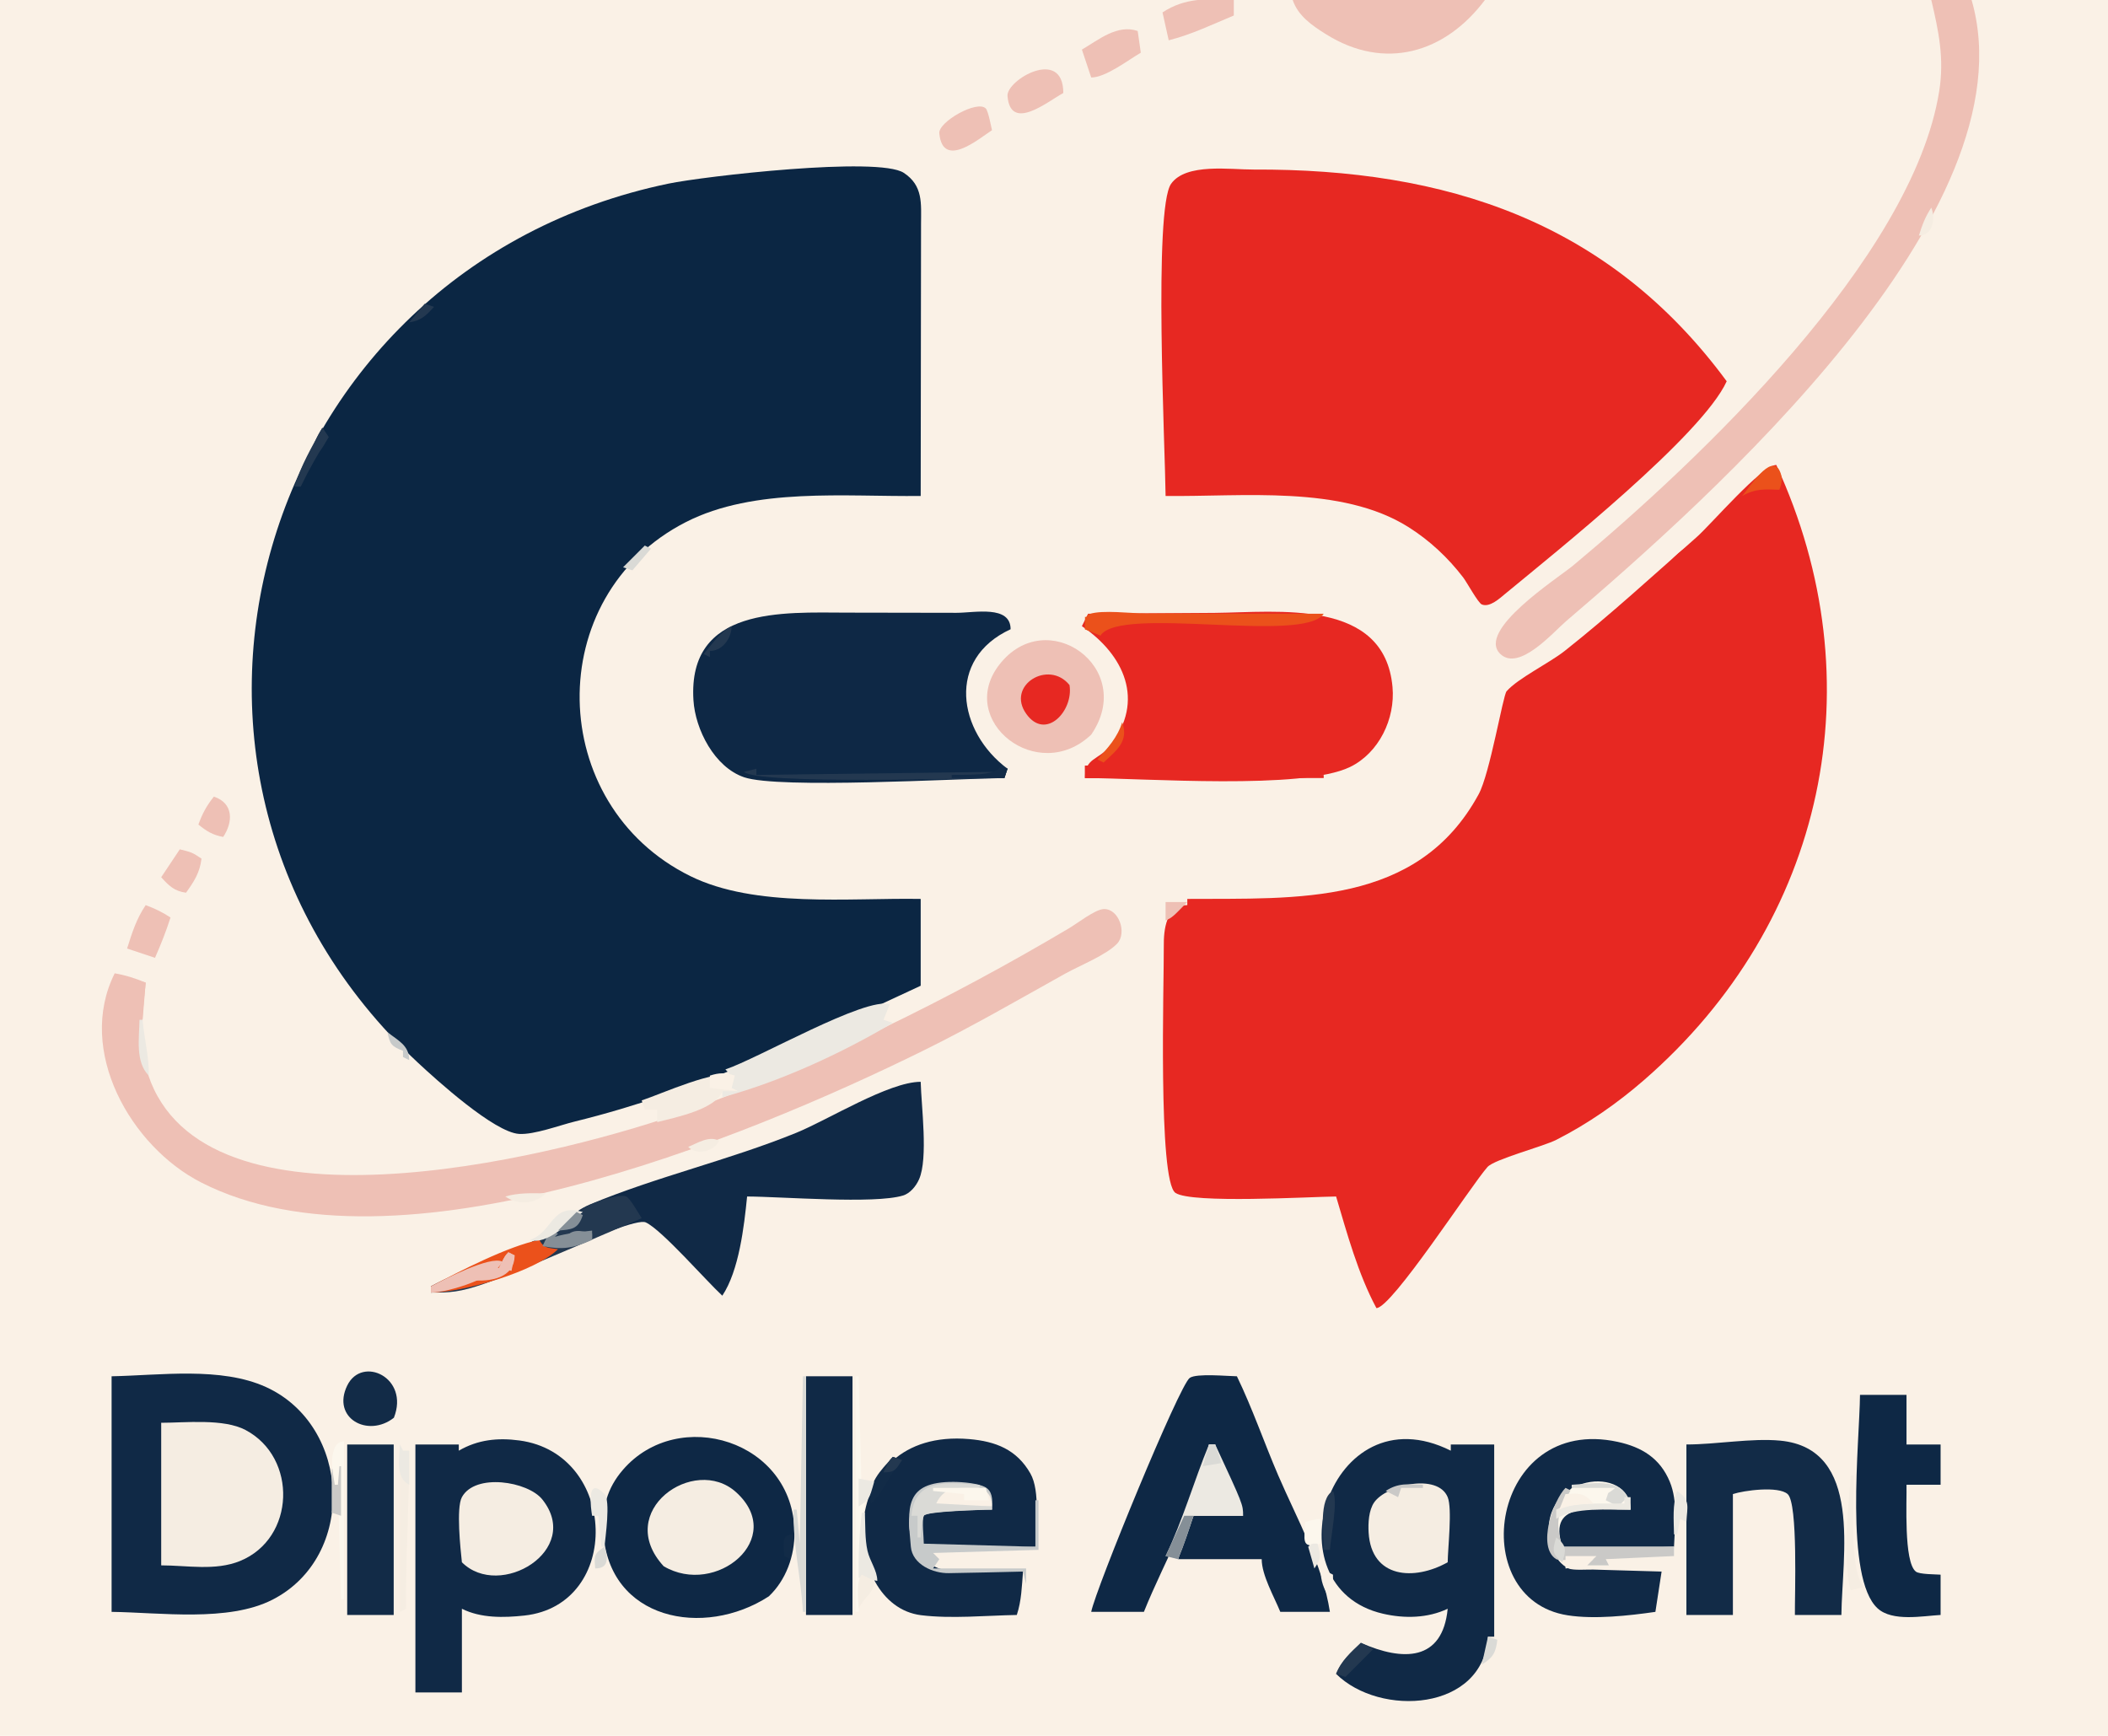
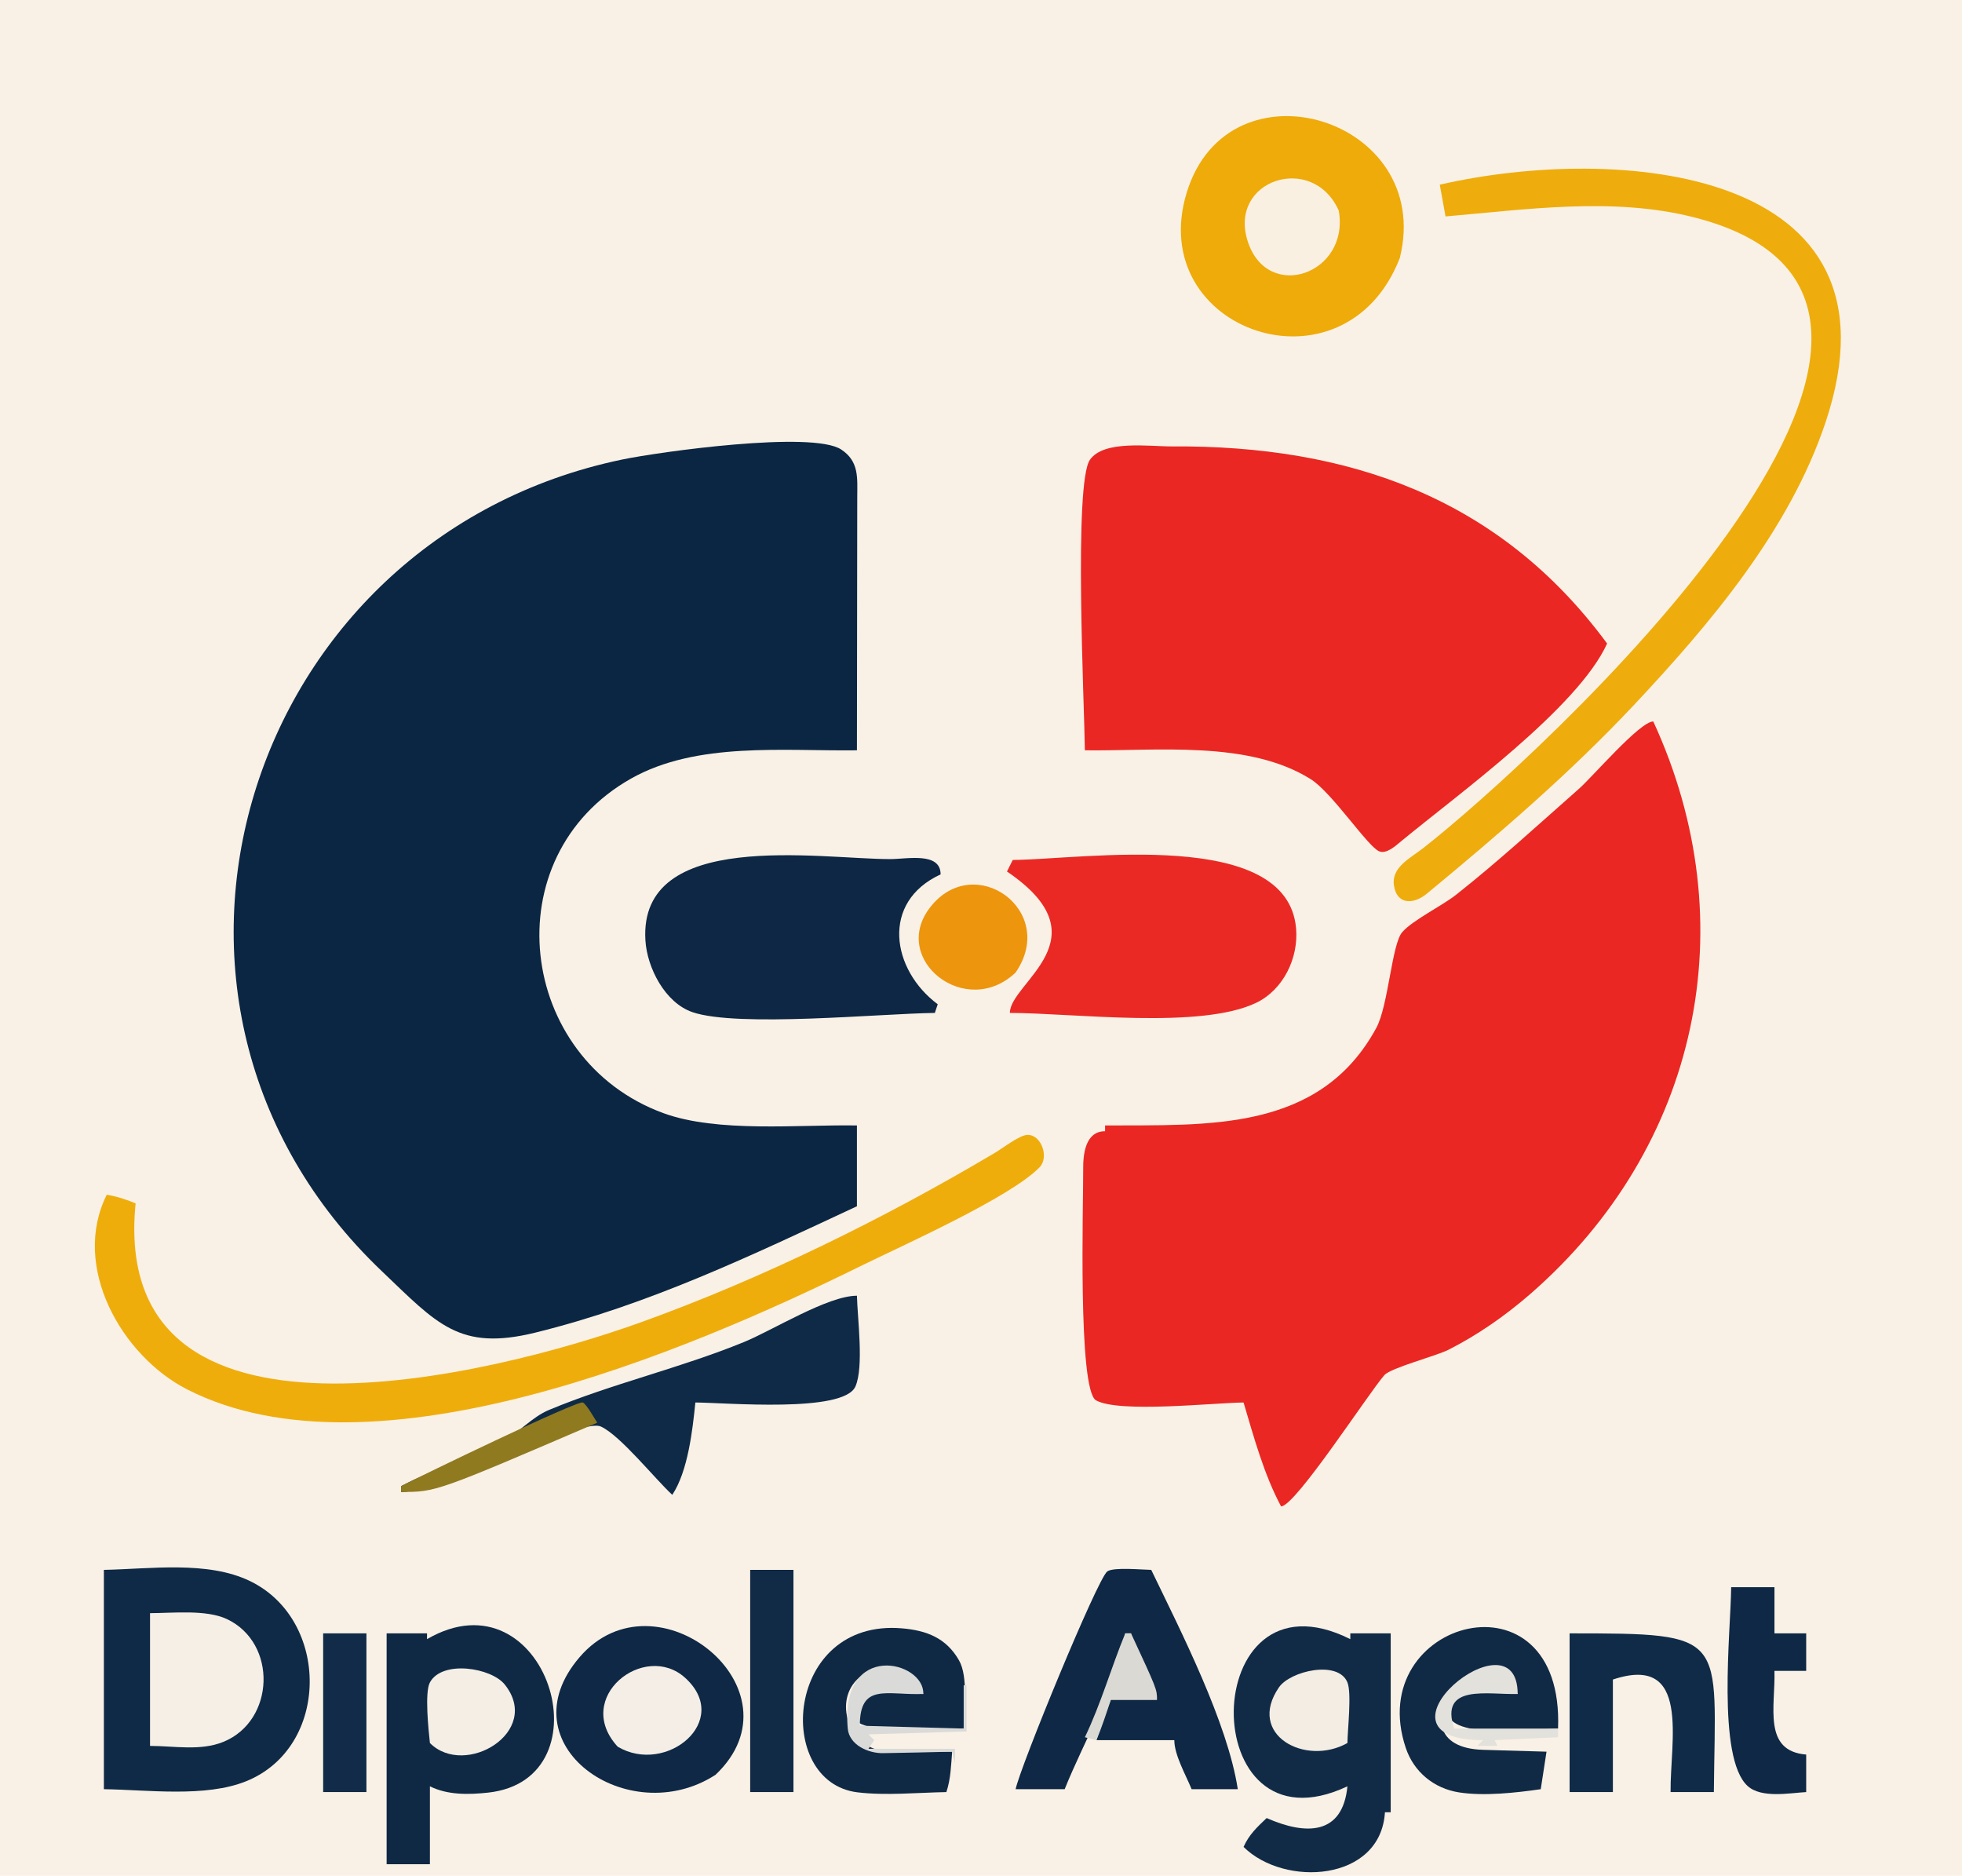
- <svg xmlns="http://www.w3.org/2000/svg" version="1.1" width="680" height="560">
-   <path d="M0,560C0,373.33,0,186.67,0,0C226.67,0,453.33,0,680,0c0,186.67,0,373.33,0,560c-226.67,0-453.33,0-680,0Z" fill="#FAF1E6" />
-   <path d="M297,160c-24.29,.31-53.57-2.88-75.73,8.42c-46.72,23.84-45.18,91.25,1.42,114.22c20.97,10.34,51.19,6.96,74.31,7.36c0,9.33,0,18.67,0,28c-36.69,17.1-72.02,34.09-111.53,43.8c-4.94,1.21-13.16,4.32-18.05,4.01c-8-.52-26.66-17.43-32.7-23.07C34.6,249.35,82.56,86.91,215.63,59.24c11.4-2.37,67.71-8.86,75.91-3.48c6.27,4.12,5.59,9.89,5.57,16.48c-.05,29.26-.06,58.51-.11,87.76Z" fill="#0B2643" />
-   <path d="M376,160c-.14-15.03-3.93-92.64,1.77-100.7c4.81-6.79,19.09-4.56,26.65-4.6C466.32,54.44,518.91,71.3,557,123c-7.92,17.42-54.92,54.91-71.37,68.5c-1.75,1.44-5.06,4.58-7.63,3.5c-1.2-.5-4.84-7.18-5.96-8.65c-4.89-6.41-10.87-12-17.69-16.3C432.71,156.4,400.76,160.32,376,160Zm7,132c0-.66,0-1.32,0-2c35.24-.24,74.3,2.49,94-33.79c3.63-6.68,7.82-31.86,9-33.21c3.66-4.18,13.79-9.09,18.77-13.03c14.79-11.7,28.45-24.28,42.56-36.71C551.91,169.23,568.37,150,573,150c32.27,69.93,15.95,147.41-42.58,198.36c-8.63,7.51-18.16,14.17-28.37,19.35c-4.3,2.19-20.01,6.27-22.23,8.79C474.41,382.61,448.95,422,444,422c-5.91-11.02-9.45-24.04-13-36c-8.47,.09-46.62,2.36-51.82-1.16c-5.7-3.87-3.67-68.58-3.76-79.7c-.05-5.07,.69-13.14,7.58-13.14Z" fill="#E72822" />
-   <path d="M36,520c0-25.33,0-50.67,0-76c15.66-.3,35.25-3.15,49.8,3.47c27.52,12.54,29.36,54.67,2.08,68.61C73.63,523.36,51.69,520.2,36,520Z" fill="#102946" />
-   <path d="M325,248c-.33,.99-.66,1.98-1,3c-15.77,.21-72.73,3.55-83.94-.24c-9.58-3.24-15.79-15.42-16.37-24.9c-1.86-30.26,28.84-28.27,49.56-28.22c11.76,.03,23.52,.06,35.29,.06c5.83,0,17.46-2.58,17.46,5.3c-20.84,9.59-17.04,33.04-1,45Z" fill="#0E2845" />
-   <path d="M350,251c0-6.66,4.33-5.64,8.07-10.39c11.46-14.56,4.46-29.44-9.07-38.61c.66-1.32,1.32-2.64,2-4c13.61-.13,27.22-.16,40.84-.28c20.27-.19,54.8-4.79,57.36,23.93c.92,10.27-4.39,21.26-13.71,25.79c-15.39,7.47-66.18,3.6-85.49,3.56Z" fill="#E72822" />
-   <path d="M47,317c-1.18,11.92-2.7,23.15,2.65,34.37c23.44,49.14,133.77,20.78,172.55,6.81c42.03-15.14,84.33-35.96,122.72-58.76c2.56-1.51,8.36-6.06,11.15-6.15c4.86-.16,7.58,7.72,4.28,11.17c-3.53,3.68-12,7.03-16.66,9.62c-15.18,8.46-30.15,17.14-45.75,24.83c-58.39,28.79-170.27,74.62-233.04,42.59C42.24,369.92,24.51,338.99,37,314c3.57,.61,6.66,1.62,10,3Z" fill="#EEC0B5" />
-   <path d="M148,468c6.15-3.57,12.57-4.23,19.57-3.29c31.83,4.29,33.17,53.05,1.58,56.48c-6.65,.72-14.01,.88-20.15-2.19c0,9,0,18,0,27c-5,0-10,0-15,0c0-26.67,0-53.33,0-80c4.67,0,9.33,0,14,0c0,.66,0,1.32,0,2Zm319,51c-6.46,3.05-13.89,3.2-20.79,1.62C408.87,512.07,428.69,448.35,468,468c0-.66,0-1.32,0-2c4.67,0,9.33,0,14,0c0,20.67,0,41.33,0,62c-.66,0-1.32,0-2,0c-1.48,24.11-34.89,26.02-49,12c1.92-4.29,4.62-6.77,8-10c13.6,6,26.33,6,28-11Z" fill="#102946" />
-   <path d="M623,0c4.33,0,8.67,0,13,0c19.76,68.37-84.74,161.04-130.88,200.46C501.1,203.9,490.04,216.71,484,211c-7.97-7.54,18.52-24.46,23.47-28.57C548.03,148.67,616.99,83.31,625.55,29.4C627.22,18.93,625.4,10.16,623,0Z" fill="#EEC0B5" />
-   <path d="M248,515c-20.93,13.58-51.74,7.67-53.39-20.82c-.45-7.69,1.22-14.08,6.32-19.99c17.87-20.75,55.07-9.5,55.35,20.1c.08,7.6-2.69,15.42-8.28,20.71Z" fill="#0E2845" />
-   <path d="M233,418c-5.34-4.94-19.47-21.21-24.68-23.64C203.33,392.03,153.72,417,139,417c0-.66,0-1.32,0-2c11.38-6.01,23.94-9.8,35.39-15.76c5.77-3,9.92-8.17,15.91-10.67c21.35-8.92,44.84-14.28,66.56-23.12C267.15,361.26,286.73,349,297,349c.18,7.79,2.46,24.69-.53,31.46c-.97,2.19-2.86,4.53-5.19,5.23c-9.24,2.81-39.07,.35-50.28,.31c-.96,9.61-2.59,23.89-8,32Z" fill="#102946" />
-   <path d="M401,489c-3.69-6.97-9-14.87-9-23c-.66,0-1.32,0-2,0c-2.79,17.83-14.27,37.17-21,54c-5.67,0-11.33,0-17,0c1.51-7.55,28.42-73.12,31.79-75.48c2.19-1.54,12.24-.55,15.21-.52c5.06,10.47,8.75,21.31,13.32,31.95C418.41,490.1,426.64,504.66,429,520c-5.33,0-10.67,0-16,0c-1.99-4.88-6-11.84-6-17c-9,0-18,0-27,0c1.57-4.7,3.16-9.4,5-14c5.33,0,10.67,0,16,0Z" fill="#0E2845" />
-   <path d="M320,487c-.36-1.22-1.24-5.19-2-6c-2.65-2.81-18.3-1.65-20.97,1.02c-7.9,7.92-2.67,24.44,10.02,24.69c7.65,.15,15.3,.25,22.95,.29c-.38,4.76-.48,9.44-2,14c-9.95,.18-21.08,1.28-30.86,.08c-26.35-3.26-28.18-60.54,15.49-56.82c8.53,.73,15.33,3.34,19.75,11.09c3.28,5.76,1.68,16.99,1.62,23.65c-5.63,.03-32.53,1.66-36,0c-1.69-.81-1.19-5.53-1.22-7.05c-.14-7.99,17.25-5.05,23.22-4.95Zm206,0c-2.4-6.5-3.54-7.28-10.38-7.42c-18.33-.38-19.28,21.84-9.62,26.42c1.44,.68,6.19,.3,8,.36c7.33,.23,14.66,.43,22,.64c-.67,4.33-1.33,8.67-2,13c-8.64,1.25-19.69,2.46-28.31,1.11c-33.49-5.22-24.75-64.85,16.18-55.95c7.77,1.69,13.62,5.28,16.76,12.83c2.67,6.4,1.63,14.22,1.37,21.01c-5.49,.08-32.65,1.78-36,0c-.92-.49-2.04-4-2.15-5.07c-1.09-10.83,17.11-7.11,24.15-6.93Z" fill="#102946" />
-   <path d="M544,466c9.71,0,20.95-2.11,30.23-1.24c26.91,2.53,19.94,37.28,19.77,56.24c-5,0-10,0-15,0c-.08-6.07,1.06-35.99-2.34-39c-3.01-2.67-14.12-1.18-17.66,0c0,13,0,26,0,39c-5,0-10,0-15,0c0-18.33,0-36.67,0-55Z" fill="#122B47" />
-   <path d="M52,505c0-15.33,0-30.67,0-46c7.73,0,20.08-1.43,27.2,2.33c16.86,8.91,16.09,34.97-1.77,42.26C69.47,506.84,60.34,505,52,505Z" fill="#F5EDE2" />
-   <path d="M615,479c.14,5.23-.95,24.83,3,28c1.17,.94,6.43,.87,8,1c0,4.33,0,8.67,0,13c-5.71,.31-15.51,2.25-20.31-2.12c-10.77-9.81-5.82-53.97-5.69-68.88c5,0,10,0,15,0c0,5.33,0,10.67,0,16c3.67,0,7.33,0,11,0c0,4.33,0,8.67,0,13c-3.67,0-7.33,0-11,0Z" fill="#0E2845" />
-   <path d="M260,521c0-25.67,0-51.33,0-77c5,0,10,0,15,0c0,25.67,0,51.33,0,77c-5,0-10,0-15,0Z" fill="#102946" />
-   <path d="M352,237c-17.24,16.38-43.56-4.47-29.7-22.49c15.24-19.83,44.5,.94,29.7,22.49Z" fill="#EEC0B5" />
-   <path d="M112,521c0-18.33,0-36.67,0-55c5,0,10,0,15,0c0,18.33,0,36.67,0,55c-5,0-10,0-15,0Z" fill="#122B47" />
-   <path d="M214.09,505.28c-16.25-17.71,9.83-36.1,23.34-23.9c16.46,14.86-6.47,33.87-23.34,23.9Z" fill="#F5EDE2" />
-   <path d="M479,0c-12.86,17.14-32.34,22.91-51.28,11.03C423.29,8.26,418.7,5.1,417,0c20.67,0,41.33,0,62,0Z" fill="#EEC0B5" />
-   <path d="M149,504c-.45-4.25-1.89-17.54,0-21c4.28-7.85,21.25-5.11,25.92,.71C188.05,500.09,161.2,516.2,149,504Zm318,0c-10.77,6.05-24.63,5.23-25.51-9.59c-.18-3,.02-7.15,1.78-9.71c3.89-5.66,20.51-9.57,23.73-1.7c1.52,3.71,.04,16.47,0,21Z" fill="#F5EDE2" />
-   <path d="M288,330c-16.55,9.82-36.37,18.97-55,24c0-.66,0-1.32,0-2c.99-.33,1.98-.66,3-1c0-3.26,.35-3.65-2-6c10.35-3.41,45.26-23.58,53-21c-.66,1.65-1.32,3.3-2,5c.99,.33,1.98,.66,3,1Z" fill="#ECE9E2" />
-   <path d="M207,393c-55.84,24-55.84,24-68,24c0-.66,0-1.32,0-2c11.37-6.01,23.92-9.82,35.37-15.75c5.9-3.05,10.41-8.04,16.52-10.81c2.05-.93,9.05-3.37,11.11-2.44c1.28,.58,4.09,5.64,5,7Z" fill="#233850" />
-   <path d="M331,511c-.16-.66-.16-.66-1-4c-7.96,.24-15.92,.34-23.88,.51c-5.11,.11-11.79-2.8-12.3-8.53c-1.15-12.63-2.08-20.97,13.76-20.91c2.6,.01,8.87,.4,10.91,2.15c1.95,1.68,1.6,4.53,1.51,6.78c-2.74,.11-21.43,.54-22,2c-.65,1.66,0,6.98,0,9c12,.33,24,.67,36,1c0-5,0-10,0-15c.33,0,.66,0,1,0c0,5.33,0,10.67,0,16c-5.67,.17-5.67,.17-34,1c.66,.66,1.32,1.32,2,2c-.66,.99-1.32,1.98-2,3c10,0,20,0,30,0c0,1.65,0,3.3,0,5Z" fill="#C7CACA" />
-   <path d="M514,503c-3.69,0-7.39,0-11.08,0c-2,0-2.87-4.58-3.12-6.35C496.74,475.27,526,472.39,526,487c-10.31,.33-27.22-3.66-22,12c12,0,24,0,36,0c0,.99,0,1.98,0,3c-7.33,.33-14.67,.67-22,1c.33,.66,.66,1.32,1,2c-2.31,0-4.62,0-7,0c.66-.66,1.32-1.32,2-2Z" fill="#FCF7ED" />
-   <path d="M376,502c5.58-11.6,9.09-24.08,14-36c.66,0,1.32,0,2,0c9,19.4,9,19.4,9,23c-5.33,0-10.67,0-16,0c-1.55,4.71-3.08,9.42-5,14c-1.32-.33-2.64-.66-4-1Z" fill="#ECE9E2" />
-   <path d="M127.06,457.38c-8.36,6.58-20.16,.13-15.06-10.38c4.75-9.79,20.19-2.6,15.06,10.38Z" fill="#122B47" />
-   <path d="M238,352c-1.65,0-3.3,0-5,0c-1.95,5.85-15.1,8.49-21,10c0-1.32,0-2.64,0-4c-1.32,0-2.64,0-4,0c-.33-.99-.66-1.98-1-3c6.69-2.21,24.01-10.22,30-8c-.33,1.32-.66,2.64-1,4c.66,.33,1.32,.66,2,1Z" fill="#F5EDE2" />
-   <path d="M345,221c1.38,8.28-7.66,18.1-13.94,9.31c-6.59-9.22,7.22-17.64,13.94-9.31Z" fill="#E72822" />
-   <path d="M377,13c-.66-2.97-1.32-5.94-2-9c7.41-4.84,14.48-4.4,23-4c0,1.65,0,3.3,0,5c-6.9,2.88-13.74,6.18-21,8Z" fill="#EEC0B5" />
-   <path d="M427,198c-6.5,9.75-65.5-2.75-72,7c-.82-.33-.82-.33-5-2c0-1.42-.26-4.33,1.49-4.92c4.12-1.4,13.37-.18,17.94-.18c19.19,.02,38.38,.06,57.57,.1ZM180,403c-7.15,7.15-30.73,14-41,14c0-.66,0-1.32,0-2c9.25-4.89,24.99-13.04,35-15c1.41,2.82,3.1,2.55,6,3Z" fill="#EB511B" />
-   <path d="M349,16c5.42-3.18,11.45-8.26,18-6c.33,2.31,.66,4.62,1,7c-4.17,2.44-11.33,8-16,8c-.99-2.97-1.98-5.94-3-9Zm-6,14c-5.17,2.85-17.01,12.63-18,1c-.44-5.17,18-15.96,18-1Z" fill="#EEC0B5" />
-   <path d="M514,503c-1.82,0-10.97,.64-12,0c-6.35-3.97-.86-19.14,3-23c.66,.33,1.32,.66,2,1c-4.73,5.76-5.35,10.96-3,18c12,0,24,0,36,0c0,.99,0,1.98,0,3c-7.33,.33-14.67,.67-22,1c.33,.66,.66,1.32,1,2c-2.31,0-4.62,0-7,0c.66-.66,1.32-1.32,2-2Z" fill="#CAC9C7" />
-   <path d="M320,42c-4.34,2.84-15.89,12.66-17,1c-.35-3.66,12.23-10.84,15-8c.78,.8,1.7,5.74,2,7ZM41,306c1.59-5.06,3-9.58,6-14c2.97,1.12,5.33,2.22,8,4c-1.42,4.47-3.11,8.71-5,13c-2.97-.99-5.94-1.98-9-3Z" fill="#EEC0B5" />
-   <path d="M129,466c.33,.66,.66,1.32,1,2c.66,0,1.32,0,2,0c.08,17.24-1.23,34.31-1,51c-.33,.17-.33,.17-2,1c0-18,0-36,0-54Z" fill="#F5EDE2" />
-   <path d="M52,283c2-3,4-6,6-9c4,1,4,1,7,3c-.53,4.51-2.37,7.35-5,11c-3.8-.54-5.47-2.2-8-5Z" fill="#EEC0B5" />
-   <path d="M301,480c6.98-.13,19-3.37,19,6c-7,0-14,0-21,0c1.65-1.65,3.3-3.3,5-5c-.99-.33-1.98-.66-3-1Z" fill="#FAF1E6" />
-   <path d="M258,498c.33-18,.67-36,1-54c.33,0,.66,0,1,0c0,25.33,0,50.67,0,76c-.33,0-.66,0-1,0c-.64-11.58-3.25-21.21-3-33c.33,0,.66,0,1,0c.33,3.67,.67,7.33,1,11Z" fill="#DADAD6" />
-   <path d="M279,483c-.67,12.33-1.33,24.67-2,37c-.33,0-.66,0-1,0c0-25.33,0-50.67,0-76c.33,0,.66,0,1,0c.33,13,.67,26,1,39c.33,0,.66,0,1,0Z" fill="#FCF7ED" />
-   <path d="M240,249c1.32-.33,2.64-.66,4-1c0,.66,0,1.32,0,2c26-.33,52-.67,78-1c.33-.66,.66-1.32,1-2c.33,.17,.33,.17,2,1c-.33,.99-.66,1.98-1,3c-10.89,.05-79.85,2.15-84-2Z" fill="#233850" />
-   <path d="M302,485c6,.33,12,.67,18,1c0,.33,0,.66,0,1c-2.87,.11-21.15,.35-22,2c-.72,1.41-.78,5.3-1,7c-.33,0-.66,0-1,0c0-2.31,0-4.62,0-7c-.66,0-1.32,0-2,0c1.1-12.78,12.75-10.49,22-10c0,.33,0,.66,0,1c-6.41,.2-10.9-1.21-14,5Z" fill="#DADAD6" />
-   <path d="M64,266c1.25-3.46,2.68-6.15,5-9c6.36,2.12,6.23,8.15,3,13c-3.36-.6-5.38-1.85-8-4Z" fill="#EEC0B5" />
-   <path d="M350,251c0-1.32,0-2.64,0-4c.66,0,1.32,0,2,0c0,.66,0,1.32,0,2c25,.33,50,.67,75,1c0,.33,0,.66,0,1c-25.67,0-51.33,0-77,0Z" fill="#E72822" />
-   <path d="M111,516c-.33,0-.66,0-1,0c-.17-6.17-.17-6.17-1-37c-.33,0-.66,0-1,0c-.51-2.83-2.57-14,3-14c0,17,0,34,0,51Z" fill="#FCF7ED" />
-   <path d="M139,417c0-.66,0-1.32,0-2c4.37-2.31,19.14-9.93,23-8c-1.65,4.96-17.3,10-23,10Z" fill="#EEC0B5" />
-   <path d="M601,512c-.66,.17-.66,.17-4,1c-2.75-11.79-.76-25.01,0-37c.33,0,.66,0,1,0c.19,9.07-1.72,28.55,3,36Z" fill="#F5EDE2" />
-   <path d="M562,160c2.27-2.68,9.25-13.74,12.03-8.22c1.12,2.24,.78,3.96-.03,6.22c-4.74-.16-7.73-.44-12,2Z" fill="#EB511B" />
-   <path d="M179,399c3.91-1.14,7.97-1.53,12-2c0,.99,0,1.98,0,3c-6.02,2.69-9.53,3.27-16,2c1.88-3.87,1.88-3.87,3-5c.66,.33,1.32,.66,2,1c-.33,.33-.66,.66-1,1Z" fill="#858F97" />
-   <path d="M443,532c-3,3-6,6-9,9c-.99-.33-1.98-.66-3-1c1.65-4.29,4.74-6.88,8-10c1.32,.66,2.64,1.32,4,2Z" fill="#233850" />
-   <path d="M385,489c-1.54,4.72-3.08,9.42-5,14c-1.32-.33-2.64-.66-4-1c2-4.33,4-8.67,6-13c.99,0,1.98,0,3,0Z" fill="#858F97" />
-   <path d="M195,499c-.33,0-.66,0-1,0c-.33-3.33-.67-6.67-1-10c-.66,0-1.32,0-2,0c-.33-2.04-2.07-13.34,4-7c2.02,2.11,.26,14.02,0,17Zm88,11c-1.98-.33-3.96-.66-6-1c-.12-7.08,.15-13.97,1-21c.33,0,.66,0,1,0c.16,3.95-.02,8.46,.84,12.31c.76,3.39,3.16,6.33,3.16,9.69Z" fill="#ECE9E2" />
-   <path d="M519,481c-4-.33-8-.67-12-1c0-.33,0-.66,0-1c6.29-.28,14.71-2.41,18,4c-.99,.99-1.98,1.98-3,3c-1.32-.66-2.64-1.32-4-2c.33-.99,.66-1.98,1-3Z" fill="#DADAD6" />
-   <path d="M281,485c-1.19-6.65,2.95-10.36,7-15c.99,.33,1.98,.66,3,1c-4.03,4.38-6.05,10.57-10,14Z" fill="#122B47" />
-   <path d="M171,400c7.62-2.72,6.73-11.98,17-9c-4.49,3.38-11.62,10.79-17,9Z" fill="#ECE9E2" />
-   <path d="M430,481c1.68,3.35-.7,14.62-1,19c-.66,0-1.32,0-2,0c-.05-4.91-1.65-16.67,3-19Z" fill="#233850" />
-   <path d="M319,484c-2.64,0-5.28,0-8,0c0-.66,0-1.32,0-2c-3.33-.33-6.67-.67-10-1c0-.33,0-.66,0-1c5.67,0,11.33,0,17,0c.33,1.32,.66,2.64,1,4Z" fill="#FCF7ED" />
-   <path d="M152,413c2.05-4.1,4.91-4.22,9-4c.86-1.78,1.58-3.58,3-5c.66,.33,1.32,.66,2,1c0,7.35-7.86,8.58-14,8Z" fill="#EEC0B5" />
-   <path d="M104,138c.66,.99,1.32,1.98,2,3c-3.34,5.15-6.33,10.47-9,16c-.66,0-1.32,0-2,0c2.04-6.78,5.59-12.85,9-19Z" fill="#233850" />
-   <path d="M502,490c0-.99,0-1.98,0-3c5.3-2.65,15.94-1.74,22-2c0-.66,0-1.32,0-2c.66,0,1.32,0,2,0c0,1.32,0,2.64,0,4c-7.18,.23-18.02-.99-24,3Z" fill="#ECE9E2" />
-   <path d="M238,352c-2.97-.33-5.94-.66-9-1c0-1.32,0-2.64,0-4c3.05-.98,4.95-.98,8,0c-.33,1.32-.66,2.64-1,4c.66,.33,1.32,.66,2,1Z" fill="#FAF1E6" />
-   <path d="M544,491c-.66-.33-1.32-.66-2-1c-.33,1.65-.66,3.3-1,5c-.33,0-.66,0-1,0c-.07-4.79-.54-9.39,1-14c4.43,2.95,3.24,5.12,3,10Z" fill="#ECE9E2" />
-   <path d="M110,489c-.99-.33-1.98-.66-3-1c0-4.67,0-9.33,0-14c2-1,2-1,3-1c0,5.33,0,10.67,0,16Z" fill="#CAC9C7" />
-   <path d="M426,490c0,2.64,0,5.28,0,8c-6.61,1.92-5.1-1.4-5-7c3.88-1,3.88-1,5-1Z" fill="#FCF7ED" />
-   <path d="M357,200c-.66,1.65-1.32,3.3-2,5c-.82-.33-.82-.33-5-2c0-1.32,0-2.64,0-4c2.31,.33,4.62,.66,7,1Z" fill="#EB511B" />
-   <path d="M515,502c-3.52,3.52-5.2,3.55-10,4c0-1.32,0-2.64,0-4c3.3,0,6.6,0,10,0Z" fill="#FAF1E6" />
-   <path d="M277,519c-.04-2.75-.93-9.07,1-11c1.32,.66,2.64,1.32,4,2c0,4.13-3.26,4.98-5,9Z" fill="#F5EDE2" />
-   <path d="M350,251c0-1.32,0-2.64,0-4c.66,0,1.32,0,2,0c0,.66,0,1.32,0,2c6.67,.33,13.33,.67,20,1c0,.33,0,.66,0,1c-7.33,0-14.67,0-22,0Z" fill="#E72822" />
-   <path d="M521,480c-3.81,3.81-10.24,3.34-15,2c.33-.66,.66-1.32,1-2c4.67,0,9.33,0,14,0Z" fill="#FCF7ED" />
-   <path d="M503,487c.66-1.65,1.32-3.3,2-5c4.37-.29,5.98-.45,9,3c-3.7,.36-7.64,.32-11,2Z" fill="#FAF1E6" />
-   <path d="M129,466c.33,.66,.66,1.32,1,2c.66,0,1.32,0,2,0c0,3.67,0,7.33,0,11c-4.56-2.28-3.07-8.59-3-13Z" fill="#ECE9E2" />
-   <path d="M545,176c0,4.81-3.72,6.95-7,10c-.66-.66-1.32-1.32-2-2c2.76-2.82,5.44-6.22,9-8Z" fill="#E72822" />
-   <path d="M426,506c.66,.33,.66,.33,4,2c0,1.32,0,2.64,0,4c.66,.33,1.32,.66,2,1c0,.66,0,1.32,0,2c-.99,.33-1.98,.66-3,1c-2.03-3.73-3-5.67-3-10Z" fill="#FAF1E6" />
-   <path d="M48,347c-4.42-4.42-3.08-12.22-3-18c.33,0,.66,0,1,0c.54,6.36,2.11,11.73,2,18Z" fill="#ECE9E2" />
-   <path d="M229,212c-.66-.33-1.32-.66-2-1c2.65-3.11,5.31-7.16,9-9c0,3.81-2.88,8-7,8c0,.66,0,1.32,0,2Z" fill="#233850" />
-   <path d="M277,486c0-2.97,0-5.94,0-9c.83,.17,.83,.17,5,1c-1.62,5.75-1.62,5.75-5,8Z" fill="#ECE9E2" />
-   <path d="M323,247c.66,.33,1.32,.66,2,1c-.33,.99-.66,1.98-1,3c-5.67,0-11.33,0-17,0c0-.33,0-.66,0-1c4.18-.19,14.19,.62,16-3Z" fill="#122B47" />
-   <path d="M362,233c2.21,6.18-1.84,9.06-6,13c-.66-.33-1.32-.66-2-1c3.32-3.62,6.54-7.19,8-12Z" fill="#EB511B" />
-   <path d="M176,385c-3.61,3.61-8.91,3.78-13,1c4.29-1.25,8.59-1.08,13-1Z" fill="#F5EDE2" />
-   <path d="M46,329c-2.21-4.42-2.61-8.15-3-13c1.32,.33,2.64,.66,4,1c-.33,4-.67,8-1,12Z" fill="#EEC0B5" />
-   <path d="M201,183c2.31-2.31,4.62-4.62,7-7c.66,.33,1.32,.66,2,1c-1.98,2.31-3.96,4.62-6,7c-.99-.33-1.98-.66-3-1ZM388,473c.66-2.31,1.32-4.62,2-7c.66,0,1.32,0,2,0c.66,1.98,1.32,3.96,2,6c-1.98,.33-3.96,.66-6,1Z" fill="#DADAD6" />
-   <path d="M125,333c3.44,2.71,7,4.24,7,9c-.66-.33-1.32-.66-2-1c0-.66,0-1.32,0-2c-3.69-1.43-4.25-2.11-5-6Z" fill="#C7CACA" />
-   <path d="M383,291c-4.75,4.88-4.75,4.88-7,6c0-1.98,0-3.96,0-6c2.31,0,4.62,0,7,0Z" fill="#EEC0B5" />
-   <path d="M447,481c4.06-2.7,7.35-2.18,12-2c0,.33,0,.66,0,1c-2.31,0-4.62,0-7,0c-.33,.99-.66,1.98-1,3c-1.32-.66-2.64-1.32-4-2Z" fill="#CAC9C7" />
-   <path d="M110,467c-.33,4-.67,8-1,12c-.33,0-.66,0-1,0c-.41-2.62-2.56-12,2-12Z" fill="#FCF7ED" />
-   <path d="M182,400c1.9-3.8,5.48-3.13,9-2c0,.66,0,1.32,0,2c-2.97,0-5.94,0-9,0Z" fill="#858F97" />
-   <path d="M623,67c1.45,3.56,.49,9-4,9c1.06-3.4,2.01-6.01,4-9Z" fill="#F5EDE2" />
-   <path d="M504,504c-3.49-2.65-3.17-4.06-2-8c3.49,2.65,3.17,4.06,2,8Zm-26,33c.66-2.97,1.32-5.94,2-9c.99,.33,1.98,.66,3,1c-.45,4.17-1.41,5.8-5,8Z" fill="#DADAD6" />
-   <path d="M255,503c-.66-.33-1.32-.66-2-1c-.07-3.4-1.37-7,3-7c-.33,2.64-.66,5.28-1,8Z" fill="#122B47" />
-   <path d="M180,397c2-2,4-4,6-6c.66,.33,1.32,.66,2,1c-1.5,4.64-3.61,4.62-8,5Z" fill="#858F97" />
-   <path d="M222,370c3.21-1.32,6.66-3.67,10-2c-1.8,3.59-7.21,4.79-10,2Z" fill="#F5EDE2" />
-   <path d="M132,104c1.65-1.98,3.3-3.96,5-6c.99,.33,1.98,.66,3,1c-2.53,2.8-4.2,4.46-8,5Z" fill="#233850" />
-   <path d="M195,499c1.09,3.15,1.62,7-3,7c-.32-4.07-.5-4.67,3-7Z" fill="#DADAD6" />
-   <path d="M424,506c-.66-2.31-1.32-4.62-2-7c1.21-1.21,1.26-1,3-1c1.08,3.98,1.31,4.53-1,8Z" fill="#ECE9E2" />
-   <path d="M161,409c1.88-3.87,1.88-3.87,3-5c.66,.33,1.32,.66,2,1c-.33,1.65-.66,3.3-1,5c-1.32-.33-2.64-.66-4-1Z" fill="#EEC0B5" />
-   <path d="M516,201c2.31-1.98,4.62-3.96,7-6c.33,.99,.66,1.98,1,3c-3.04,2.72-3.89,4.37-8,3Z" fill="#E72822" />
-   <path d="M104,138c.66,.99,1.32,1.98,2,3c-1.63,2.6-2.81,6-6,6c1.06-3.4,2.01-6.01,4-9Z" fill="#233850" />
-   <path d="M601,512c-1.32,.33-2.64,.66-4,1c-.33-1.65-.66-3.3-1-5c.99,0,1.98,0,3,0c.66,1.32,1.32,2.64,2,4Z" fill="#F5EDE2" />
-   <path d="M285,475c1.88-3.87,1.88-3.87,3-5c.99,.33,1.98,.66,3,1c-1.96,2.99-2.21,4-6,4Z" fill="#233850" />
+ <svg xmlns="http://www.w3.org/2000/svg" version="1.1" width="680" height="650">
+   <path d="M0,650C0,433.33,0,216.67,0,0C226.67,0,453.33,0,680,0c0,216.67,0,433.33,0,650c-226.67,0-453.33,0-680,0Z" fill="#F9F1E5" />
+   <path d="M297,260c-25.36,.33-55.48-3.06-78.26,9.78c-48.1,27.12-39.41,97.38,11.12,115.93c18.81,6.9,46.95,3.94,67.14,4.29c0,9.33,0,18.67,0,28c-36.69,17.1-72.02,34.09-111.53,43.8c-26.34,6.47-34.01-3.09-53.12-21.29C34.11,347,84.95,186.41,215.63,159.24c12.79-2.66,65.87-10.07,75.91-3.48c6.27,4.12,5.59,9.89,5.57,16.48c-.05,29.26-.06,58.51-.11,87.76Z" fill="#0B2643" />
+   <g fill="#EA2723">
+     <path d="M383,392c0-.66,0-1.32,0-2c35.24-.24,74.3,2.49,94-33.79c4.2-7.73,5.36-29.05,9-33.21c3.66-4.18,13.79-9.09,18.77-13.03c14.79-11.7,28.45-24.28,42.56-36.71C551.91,269.23,568.37,250,573,250c32.27,69.93,15.95,147.41-42.58,198.36c-8.63,7.51-18.16,14.17-28.37,19.35c-4.3,2.19-20.01,6.27-22.23,8.79C474.41,482.61,448.95,522,444,522c-5.91-11.02-9.45-24.04-13-36c-10.47,.11-43.04,3.71-51.11-.73c-6.42-3.53-4.38-68.74-4.47-80.13c-.05-5.07,.69-13.14,7.58-13.14Z" />
+     <path d="M376,260c-.14-15.03-3.93-92.64,1.77-100.7c4.9-6.92,20.66-4.55,28.44-4.61c61.01-.4,113.43,17.59,150.79,68.31c-10.16,22.33-51.91,52.42-71.37,68.5c-1.75,1.44-5.06,4.58-7.63,3.5c-4.01-1.68-16.33-20.33-23.65-24.95C432.71,256.4,400.76,260.32,376,260Z" />
+   </g>
+   <path d="M36,620c0-25.33,0-50.67,0-76c15.95-.3,35.91-3.25,50.63,3.87c27.81,13.42,27.85,57.59-1.31,69.37C71.15,622.96,51.13,620.2,36,620Z" fill="#0F2A46" />
+   <path d="M499,64c60.36-13.91,163.64-6.89,133.67,82.47c-12.49,37.24-39.9,69.65-66.44,97.91c-22.12,23.55-46.78,44.7-71.67,65.27c-4.73,3.91-10.59,3.91-11.47-3.06c-.77-6.12,5.76-9.26,10.08-12.63C531.29,264.18,706.1,105.11,586.68,75.2c-27.8-6.96-57.6-2.61-85.68-.2c-.67-3.67-1.33-7.33-2-11Z" fill="#EEAD0C" />
+   <path d="M325,348c-.33,.99-.66,1.98-1,3c-19.07,.25-68.24,5.07-83.94-.24c-9.58-3.24-15.79-15.42-16.37-24.9c-2.39-38.86,60.38-28.15,84.85-28.16c5.83,0,17.46-2.58,17.46,5.3c-20.84,9.59-17.04,33.04-1,45Z" fill="#0D2744" />
+   <path d="M485.16,89.37c-19.09,49.29-88.64,25.47-73.84-22.7c14.56-47.35,85.86-25.75,73.84,22.7Z" fill="#EEAB09" />
+   <path d="M350,351c0-10.56,33.27-25.78-1-49c.66-1.32,1.32-2.64,2-4c24.73-.24,95.09-11.28,98.2,23.65c.92,10.27-4.39,21.26-13.71,25.79c-19.26,9.36-63.27,3.61-85.49,3.56Z" fill="#EA2925" />
+   <path d="M47,417c-9.22,92.81,123.5,59.8,175.2,41.18c42.03-15.14,84.33-35.96,122.72-58.76c2.56-1.51,8.36-6.06,11.15-6.15c4.86-.16,7.58,7.72,4.28,11.17c-9.99,10.44-48.17,27.43-62.41,34.45c-59.6,29.39-168.44,75.56-233.04,42.59C42.24,469.92,24.51,438.99,37,414c3.57,.61,6.66,1.62,10,3Z" fill="#EFAD0C" />
+   <path d="M467,619c-53.2,25.1-52.2-77.6,1-51c0-.66,0-1.32,0-2c4.67,0,9.33,0,14,0c0,20.67,0,41.33,0,62c-.66,0-1.32,0-2,0c-1.48,24.11-34.89,26.02-49,12c1.92-4.29,4.62-6.77,8-10c13.6,6,26.33,6,28-11Z" fill="#112B47" />
+   <path d="M148,568c41.28-23.93,63.64,48.58,21.15,53.19c-6.65,.72-14.01,.88-20.15-2.19c0,9,0,18,0,27c-5,0-10,0-15,0c0-26.67,0-53.33,0-80c4.67,0,9.33,0,14,0c0,.66,0,1.32,0,2Z" fill="#0F2945" />
+   <path d="M248,615c-30.16,19.57-73.28-10.4-47.07-40.81C227.36,543.51,279.16,585.52,248,615Z" fill="#0E2845" />
+   <path d="M233,518c-6.14-5.69-17.95-20.5-24.68-23.64C200.92,490.91,154.48,517,139,517c0-.66,0-1.32,0-2c11.38-6.01,23.94-9.8,35.39-15.76c5.77-3,9.92-8.17,15.91-10.67c21.66-9.05,45.45-14.48,67.48-23.49C267.86,460.95,286.9,449,297,449c.18,7.79,2.46,24.69-.53,31.46c-4.1,9.27-45.09,5.58-55.47,5.54c-.96,9.61-2.59,23.89-8,32Z" fill="#0F2A47" />
+   <path d="M401,589c-3.69-6.97-9-14.87-9-23c-.66,0-1.32,0-2,0c-2.79,17.83-14.27,37.17-21,54c-5.67,0-11.33,0-17,0c1.51-7.55,28.42-73.12,31.79-75.48c2.19-1.54,12.24-.55,15.21-.52c10.28,21.3,26.46,52.94,30,76c-5.33,0-10.67,0-16,0c-1.99-4.88-6-11.84-6-17c-9,0-18,0-27,0c1.57-4.7,3.16-9.4,5-14c5.33,0,10.67,0,16,0Z" fill="#0E2845" />
+   <path d="M320,587c-2.39-8.01-16.62-11.35-22.97-4.98c-8.41,8.43-1.98,24.45,10.02,24.69c7.65,.15,15.3,.25,22.95,.29c-.38,4.76-.48,9.44-2,14c-9.95,.18-21.08,1.28-30.86,.08c-28.97-3.58-25.11-60.28,15.49-56.82c8.53,.73,15.33,3.34,19.75,11.09c3.28,5.76,1.68,16.99,1.62,23.65c-5.43,.03-50.66,4.8-35.98-11.01c2.19-2.35,17.91-1.06,21.98-.99Z" fill="#0F2945" />
+   <path d="M526,587c-10.37-28.14-46.28,18.29-12,19.36c7.33,.23,14.66,.43,22,.64c-.67,4.33-1.33,8.67-2,13c-8.64,1.25-19.69,2.46-28.31,1.11c-8.68-1.35-15.68-7.08-18.47-15.42C472.28,561.2,542.18,542.34,540,599c-8.19,.12-38.02,3.99-38.19-5.91c-.05-2.57,.26-3.83,2.31-5.43c3.06-2.38,17.45-.77,21.88-.66Z" fill="#102945" />
+   <path d="M544,566c55.51,0,50.5,.42,50,55c-5,0-10,0-15,0c-.23-17.34,7.24-48.08-20-39c0,13,0,26,0,39c-5,0-10,0-15,0c0-18.33,0-36.67,0-55Z" fill="#102B48" />
+   <path d="M52,605c0-15.33,0-30.67,0-46c7.69,0,19.47-1.34,26.66,2.06c17.56,8.31,16.66,35.23-1.23,42.53C69.47,606.84,60.34,605,52,605Z" fill="#F6EFE5" />
+   <path d="M615,579c.34,12.31-4.13,27.78,11,29c0,4.33,0,8.67,0,13c-5.71,.31-15.51,2.25-20.31-2.12c-10.77-9.81-5.82-53.97-5.69-68.88c5,0,10,0,15,0c0,5.33,0,10.67,0,16c3.67,0,7.33,0,11,0c0,4.33,0,8.67,0,13c-3.67,0-7.33,0-11,0Z" fill="#0E2845" />
+   <path d="M260,621c0-25.67,0-51.33,0-77c5,0,10,0,15,0c0,25.67,0,51.33,0,77c-5,0-10,0-15,0Z" fill="#112A46" />
+   <path d="M352,337c-17.24,16.38-43.56-4.47-29.7-22.49c15.24-19.83,44.5,.94,29.7,22.49Z" fill="#ED950D" />
+   <path d="M464,73c3.84,21.95-24.63,31.88-31.53,10.71C425.48,62.23,455.01,52.76,464,73Z" fill="#FAF0E2" />
+   <path d="M112,621c0-18.33,0-36.67,0-55c5,0,10,0,15,0c0,18.33,0,36.67,0,55c-5,0-10,0-15,0Z" fill="#122B48" />
+   <path d="M214.09,605.28c-15.66-17.06,9.27-36.6,23.34-23.9c16.46,14.86-6.47,33.87-23.34,23.9Z" fill="#F4EEE6" />
+   <path d="M149,604c-.45-4.25-1.89-17.54,0-21c4.28-7.85,21.25-5.11,25.92,.71C188.05,600.09,161.2,616.2,149,604Z" fill="#F4EEE4" />
+   <path d="M467,604c-14.6,8.2-35.05-2.86-23.73-19.3c3.89-5.66,20.51-9.57,23.73-1.7c1.52,3.71,.04,16.47,0,21Z" fill="#F3EDE4" />
+   <path d="M207,493c-55.84,24-55.84,24-68,24c0-.66,0-1.32,0-2c6.61-3.49,61.16-29.83,63-29c1.28,.58,4.09,5.64,5,7Z" fill="#8F7A20" />
+   <path d="M331,611c-.16-.66-.16-.66-1-4c-7.96,.24-15.92,.34-23.88,.51c-5.11,.11-11.79-2.8-12.3-8.53c-2.77-30.6,26.63-23.49,26.18-11.98c-12.7,.5-22-4.02-22,11c12,.33,24,.67,36,1c0-5,0-10,0-15c.33,0,.66,0,1,0c0,5.33,0,10.67,0,16c-5.67,.17-5.67,.17-34,1c.66,.66,1.32,1.32,2,2c-.66,.99-1.32,1.98-2,3c10,0,20,0,30,0c0,1.65,0,3.3,0,5Z" fill="#DADBD8" />
+   <path d="M514,603c-43.33,0,12-45.68,12-16c-10.31,.33-27.22-3.66-22,12c12,0,24,0,36,0c0,.99,0,1.98,0,3c-7.33,.33-14.67,.67-22,1c.33,.66,.66,1.32,1,2c-2.31,0-4.62,0-7,0c.66-.66,1.32-1.32,2-2Z" fill="#E3E1DC" />
+   <path d="M376,602c5.58-11.6,9.09-24.08,14-36c.66,0,1.32,0,2,0c9,19.4,9,19.4,9,23c-5.33,0-10.67,0-16,0c-1.55,4.71-3.08,9.42-5,14c-1.32-.33-2.64-.66-4-1Z" fill="#DBD9D4" />
</svg>
